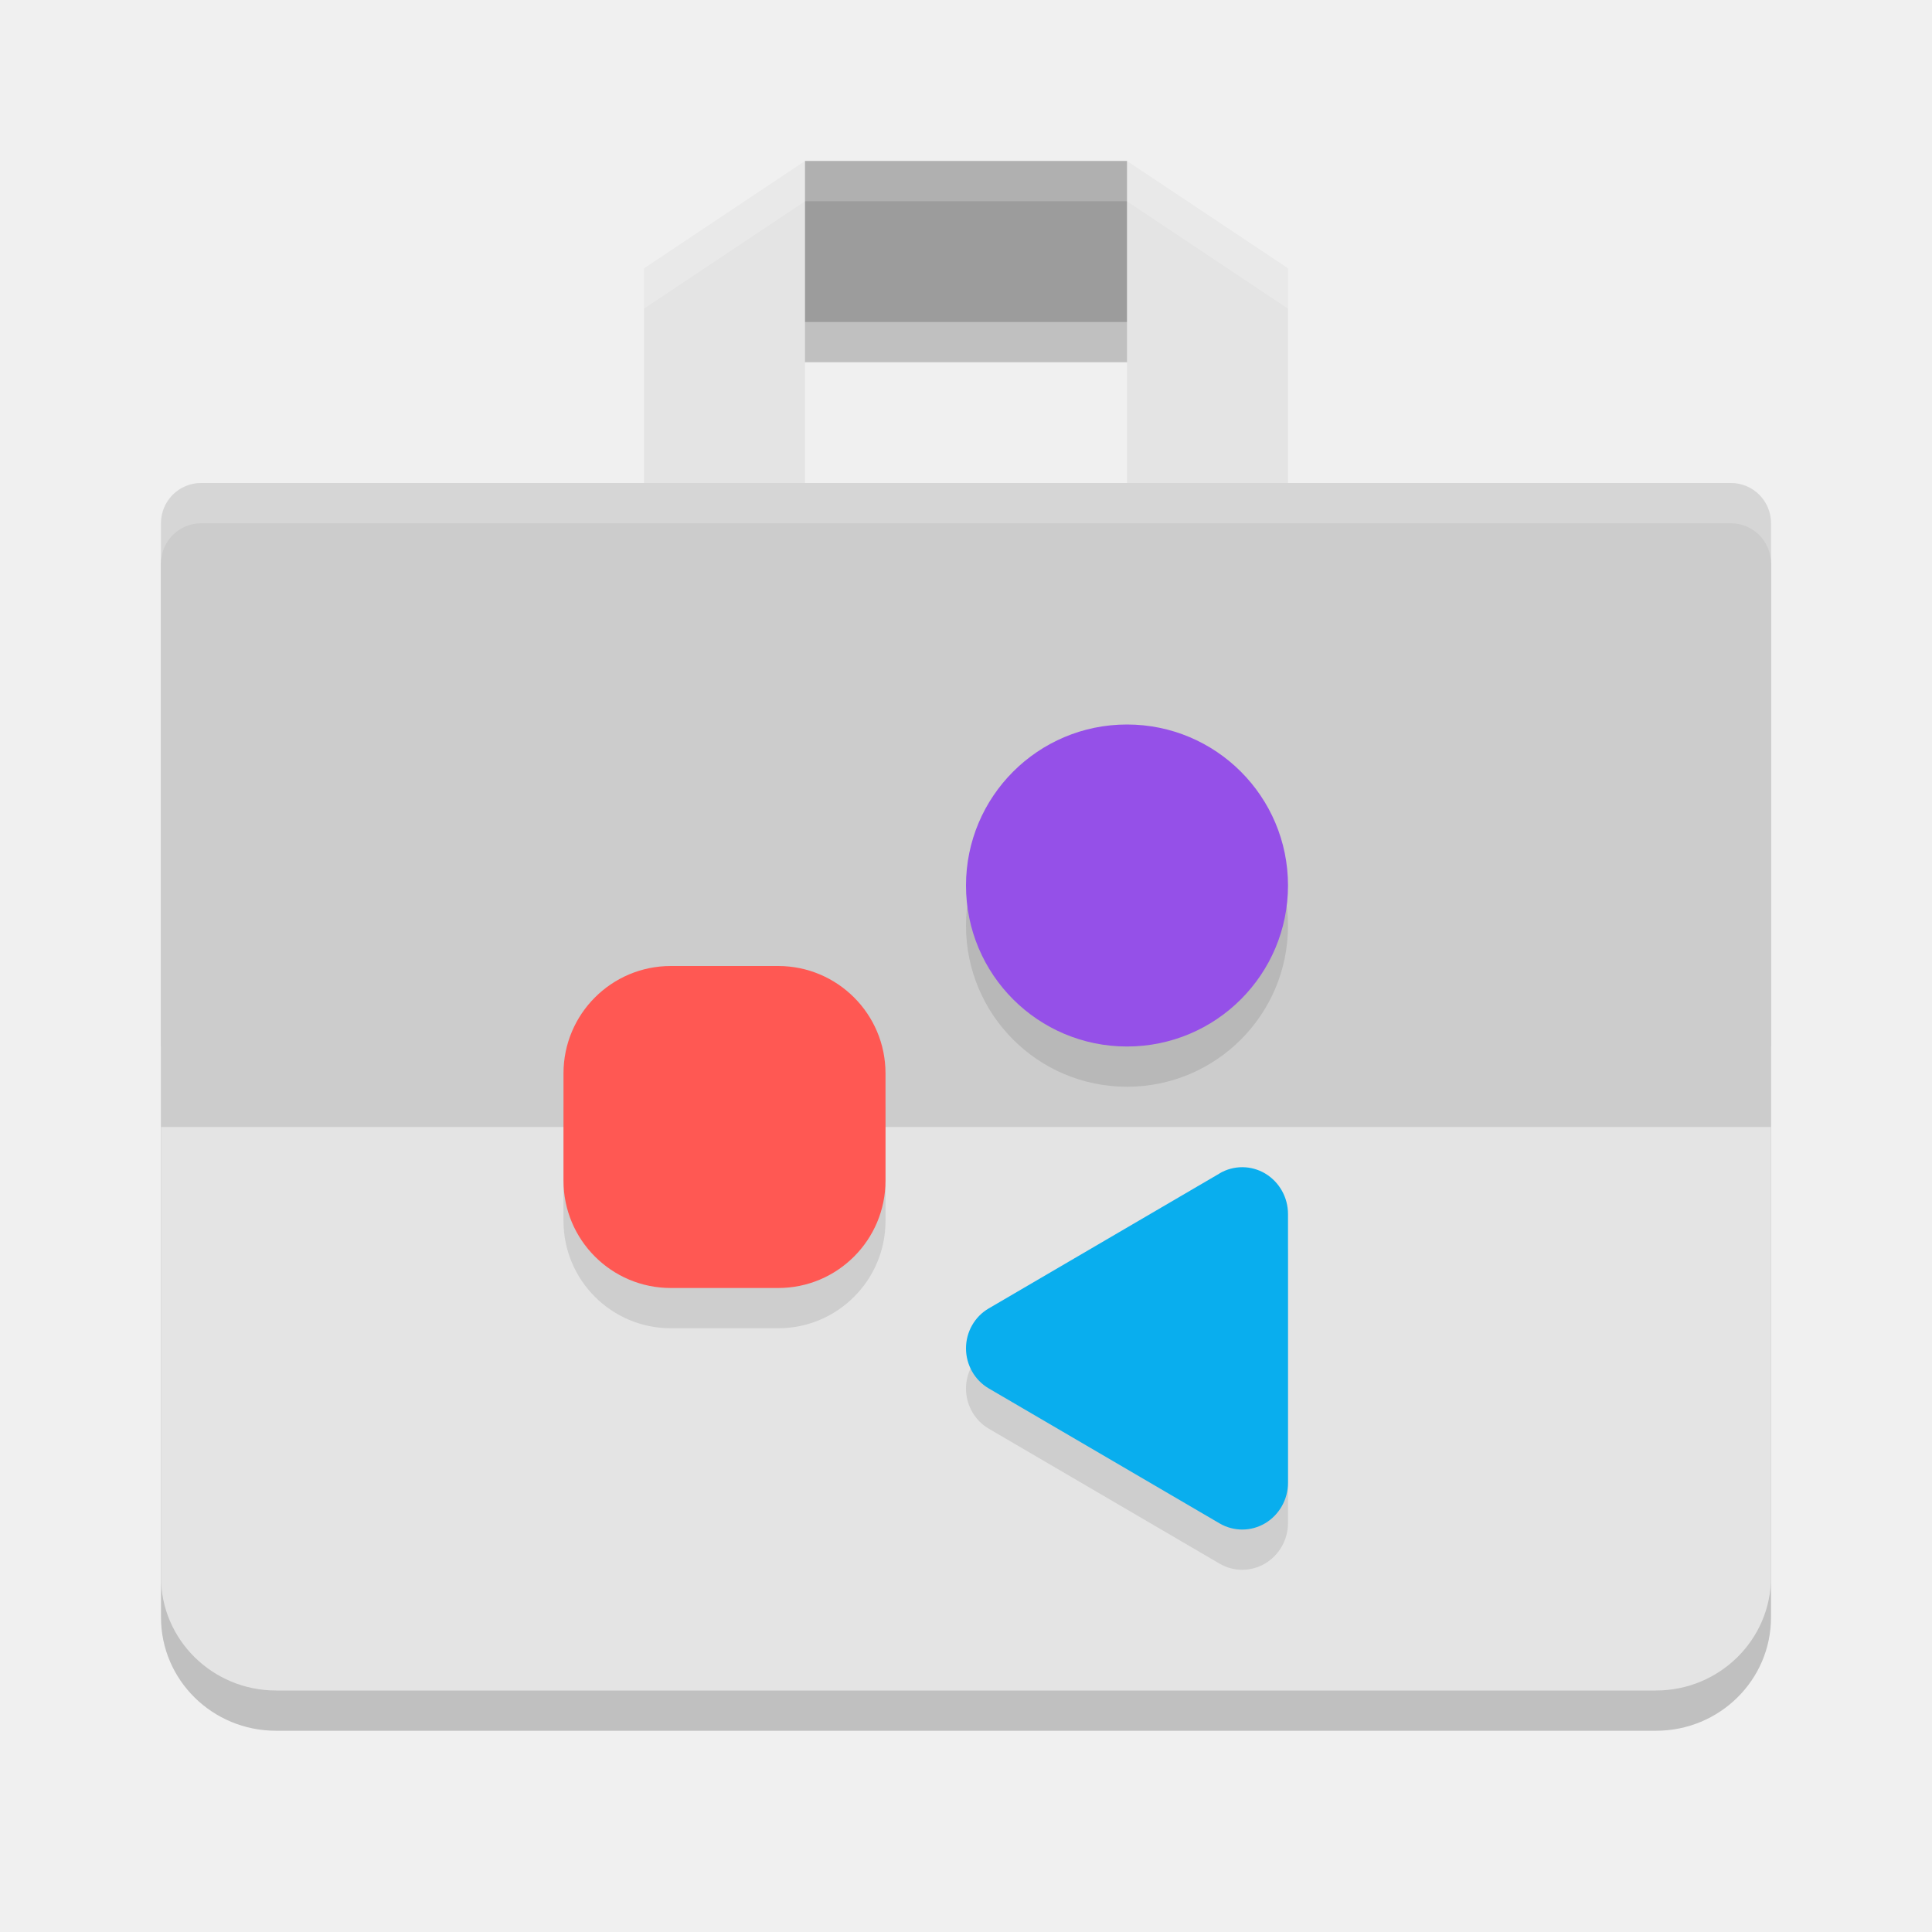
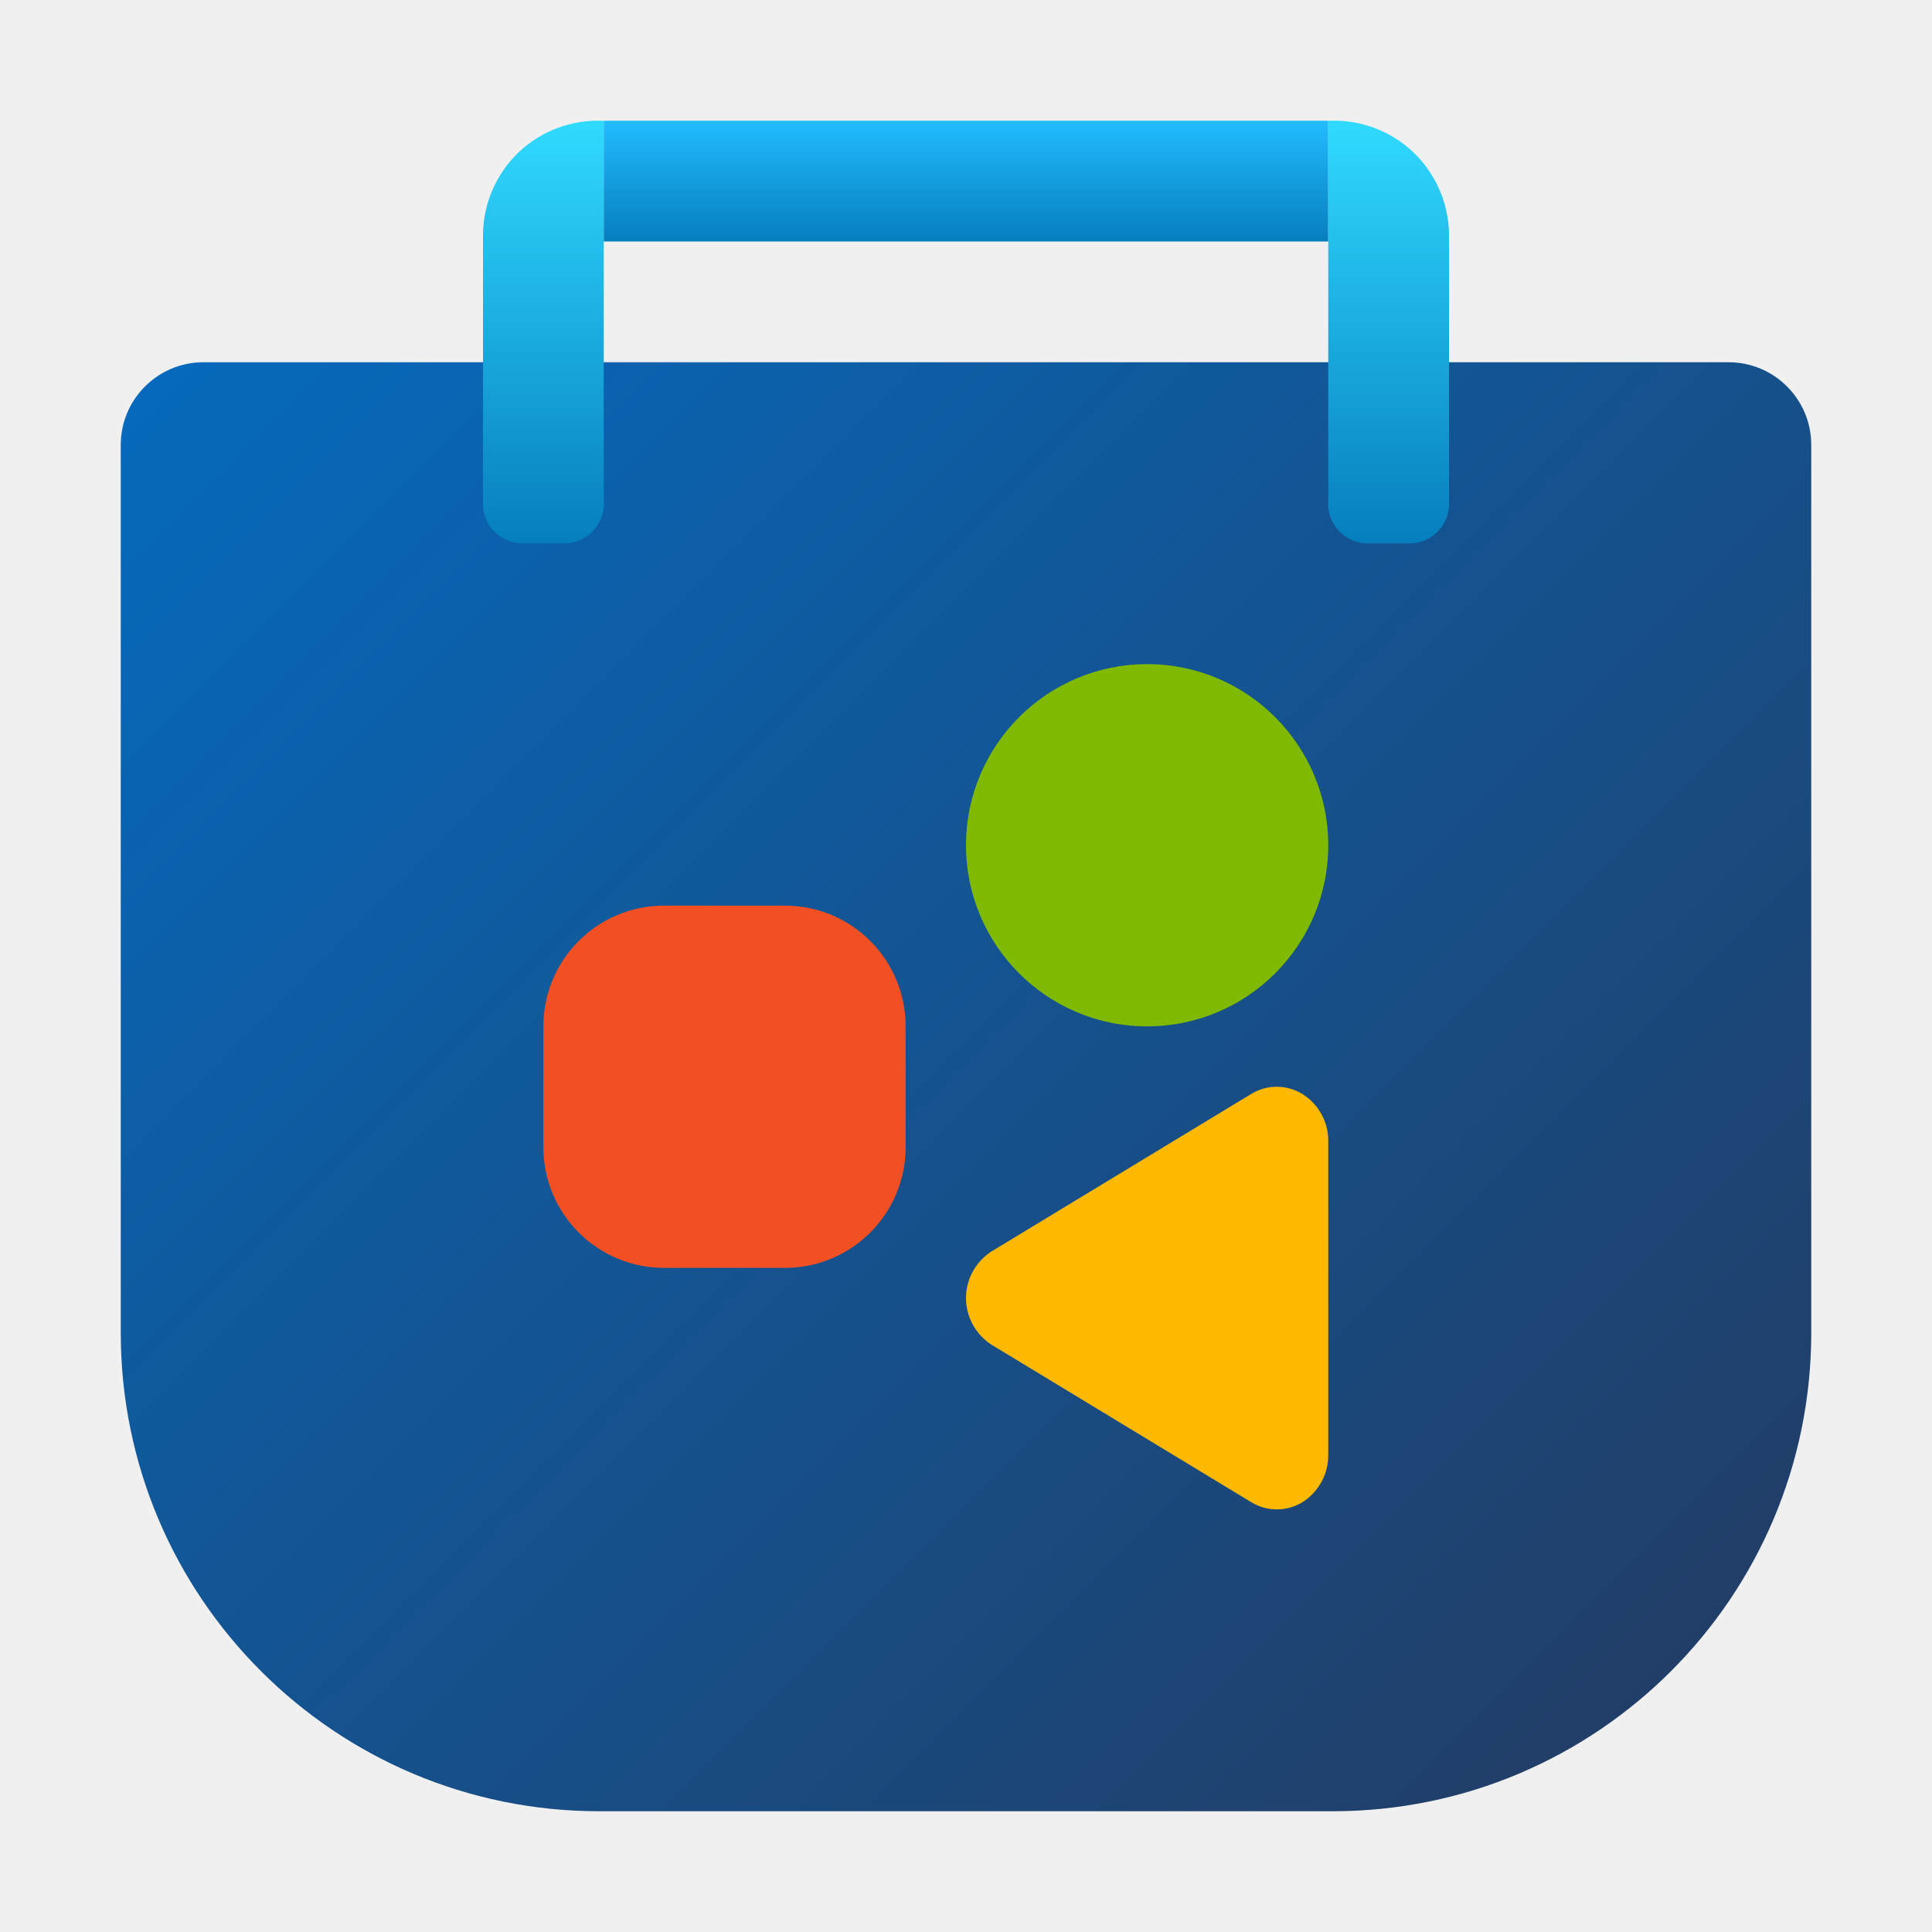
- <svg xmlns="http://www.w3.org/2000/svg" width="24" height="24" version="1.1">
-   <path style="opacity:0.2" d="m 10,2.5 -1,2 H 15 l -1,-2 z m -7.5,4 c -0.277,0 -0.5,0.223 -0.5,0.5 v 7.5 0.658 4.934 c 0,0.778 0.639,1.408 1.428,1.408 H 20.572 C 21.361,21.5 22,20.87 22,20.092 V 15.158 13.5 7 C 22,6.723 21.777,6.5 21.5,6.5 Z" />
-   <path style="fill:#9c9c9c" d="M 9,4 10,2 h 4 l 1,2 z" />
-   <path style="fill:#e4e4e4" d="M 10,2 8,3.333 V 7 H 10 Z" />
-   <path style="fill:#e4e4e4" d="m 2,13 v 1.659 4.932 C 2,20.369 2.64,21 3.429,21 H 20.571 C 21.36,21 22,20.369 22,19.591 V 14.659 13 Z" />
-   <path style="fill:#e4e4e4" d="m 14,2 2,1.333 V 7 h -2 z" />
-   <path style="fill:#cccccc" d="m 2.5,6 h 19 C 21.777,6 22,6.223 22,6.5 V 14 H 2 V 6.5 C 2,6.223 2.223,6 2.5,6 Z" />
-   <path style="opacity:0.1" d="m 14,9.5 c -1.105,0 -2,0.895 -2,2 0,1.105 0.895,2 2,2 1.105,0 2,-0.895 2,-2 0,-1.105 -0.895,-2 -2,-2 z m -5.667,3 c -0.736,0 -1.333,0.597 -1.333,1.333 v 1.334 c 0,0.736 0.597,1.333 1.333,1.333 h 1.334 C 10.403,16.5 11,15.903 11,15.167 V 13.833 C 11,13.096 10.403,12.5 9.667,12.5 Z m 7.101,2.5 c -0.098,-4.07e-4 -0.195,0.025 -0.283,0.076 l -2.868,1.677 C 12.108,16.854 12,17.044 12,17.25 c 0,0.205 0.108,0.395 0.282,0.497 l 2.868,1.677 c 0.176,0.103 0.391,0.102 0.566,-0.002 C 15.892,19.317 16,19.126 16,18.919 v -3.338 c 0,-0.207 -0.108,-0.399 -0.283,-0.503 -0.088,-0.052 -0.185,-0.078 -0.283,-0.078 z" />
-   <path style="fill:#ff5853" d="m 8.333,12 h 1.333 C 10.403,12 11,12.597 11,13.333 v 1.333 C 11,15.403 10.403,16 9.667,16 H 8.333 C 7.597,16 7,15.403 7,14.667 V 13.333 C 7,12.597 7.597,12 8.333,12 Z m 0,0" />
-   <path style="fill:#9550e8" d="m 14,13 c -1.105,0 -2,-0.895 -2,-2 0,-1.105 0.895,-2 2,-2 1.105,0 2,0.895 2,2 0,1.105 -0.895,2 -2,2 z m 0,0" />
-   <path style="fill:#09aeee" d="m 15.15,14.577 -2.868,1.677 C 12.108,16.355 12,16.545 12,16.75 c 0,0.205 0.108,0.395 0.282,0.497 l 2.868,1.677 c 0.176,0.103 0.392,0.102 0.567,-0.002 C 15.892,18.817 16,18.626 16,18.419 v -3.338 c 0,-0.207 -0.108,-0.398 -0.283,-0.503 -0.175,-0.104 -0.391,-0.105 -0.567,-0.002 z m 0,0" />
-   <path style="opacity:0.2;fill:#ffffff" d="m 2.5,6 c -0.277,0 -0.5,0.223 -0.5,0.5 V 7 c 0,-0.277 0.223,-0.5 0.5,-0.5 H 21.5 C 21.777,6.5 22,6.723 22,7 V 6.5 C 22,6.223 21.777,6 21.5,6 Z" />
-   <path style="opacity:0.2;fill:#ffffff" d="M 10,2 8,3.334 v 0.5 L 10,2.5 h 4 L 16,3.834 v -0.5 L 14,2 Z" />
+ <svg xmlns="http://www.w3.org/2000/svg" width="64" height="64" viewBox="0 0 64 64" version="1.1">
+   <defs>
+     <linearGradient id="linear0" gradientUnits="userSpaceOnUse" x1="4.361" y1="4.441" x2="29.947" y2="30.027" gradientTransform="matrix(2,0,0,2,0,0)">
+       <stop offset="0" style="stop-color:rgb(2.353%,41.176%,73.725%);stop-opacity:1;" />
+       <stop offset="1" style="stop-color:rgb(14.118%,22.745%,37.255%);stop-opacity:1;" />
+     </linearGradient>
+     <linearGradient id="linear1" gradientUnits="userSpaceOnUse" x1="-26.251" y1="30.354" x2="-26.251" y2="28.502" gradientTransform="matrix(7.5592,0,0,-7.5592,216.4394,233.4546)">
+       <stop offset="0" style="stop-color:rgb(18.824%,85.49%,100%);stop-opacity:1;" />
+       <stop offset="1" style="stop-color:rgb(2.353%,49.412%,74.51%);stop-opacity:1;" />
+     </linearGradient>
+     <linearGradient id="linear2" gradientUnits="userSpaceOnUse" x1="16" y1="2" x2="16" y2="4" gradientTransform="matrix(2,0,0,2,0,0)">
+       <stop offset="0" style="stop-color:rgb(13.333%,73.725%,100%);stop-opacity:1;" />
+       <stop offset="1" style="stop-color:rgb(2.353%,49.412%,74.51%);stop-opacity:1;" />
+     </linearGradient>
+     <linearGradient id="linear3" gradientUnits="userSpaceOnUse" x1="-17.271" y1="30.354" x2="-17.271" y2="28.502" gradientTransform="matrix(-7.5592,0.000000000000000926,-0.000000000000000926,-7.5592,-84.5528,233.4546)">
+       <stop offset="0" style="stop-color:rgb(18.824%,85.49%,100%);stop-opacity:1;" />
+       <stop offset="1" style="stop-color:rgb(2.353%,49.412%,74.51%);stop-opacity:1;" />
+     </linearGradient>
+   </defs>
+   <g id="surface1">
+     <path style=" stroke:none;fill-rule:nonzero;fill:url(#linear0);" d="M 57.262 12 L 6.738 12 C 5.227 12 4 13.227 4 14.738 L 4 44.148 C 4 52.902 11.098 60 19.852 60 L 44.148 60 C 52.902 60 60 52.902 60 44.148 L 60 14.738 C 60 13.227 58.773 12 57.262 12 Z M 57.262 12 " />
+     <path style=" stroke:none;fill-rule:nonzero;fill:url(#linear1);" d="M 19.953 4 C 18.934 3.961 17.938 4.332 17.191 5.035 C 16.449 5.738 16.02 6.711 16 7.734 L 16 16.586 C 15.949 17.312 16.488 17.941 17.211 18 L 18.789 18 C 19.512 17.941 20.055 17.312 20 16.586 L 20 4 C 20 4 19.984 4 19.953 4 Z M 19.953 4 " />
+     <path style=" stroke:none;fill-rule:nonzero;fill:url(#linear2);" d="M 20 4 L 44 4 L 44 8 L 20 8 Z M 20 4 " />
+     <path style=" stroke:none;fill-rule:nonzero;fill:url(#linear3);" d="M 44.047 4 C 45.066 3.961 46.062 4.332 46.809 5.035 C 47.551 5.738 47.98 6.711 48 7.734 L 48 16.586 C 48.055 17.312 47.512 17.941 46.789 18 L 45.211 18 C 44.488 17.941 43.945 17.312 44 16.586 L 44 4 C 44 4 44.016 4 44.047 4 Z M 44.047 4 " />
+     <path style=" stroke:none;fill-rule:nonzero;fill:rgb(94.902%,31.373%,13.333%);fill-opacity:1;" d="M 22 30 L 26 30 C 28.211 30 30 31.789 30 34 L 30 38 C 30 40.211 28.211 42 26 42 L 22 42 C 19.789 42 18 40.211 18 38 L 18 34 C 18 31.789 19.789 30 22 30 Z M 22 30 " />
+     <path style=" stroke:none;fill-rule:nonzero;fill:rgb(49.804%,72.941%,0%);fill-opacity:1;" d="M 38 34 C 34.688 34 32 31.312 32 28 C 32 24.688 34.688 22 38 22 C 41.312 22 44 24.688 44 28 C 44 31.312 41.312 34 38 34 Z M 38 34 " />
+     <path style=" stroke:none;fill-rule:nonzero;fill:rgb(100%,72.549%,0%);fill-opacity:1;" d="M 41.449 36.238 L 32.848 41.453 C 32.32 41.793 32 42.375 32 43 C 32 43.625 32.32 44.207 32.848 44.547 L 41.449 49.762 C 41.973 50.082 42.629 50.078 43.152 49.758 C 43.684 49.418 44.008 48.824 44 48.191 L 44 37.809 C 44.008 37.176 43.684 36.582 43.152 36.246 C 42.629 35.922 41.973 35.918 41.449 36.238 Z M 41.449 36.238 " />
+   </g>
</svg>
